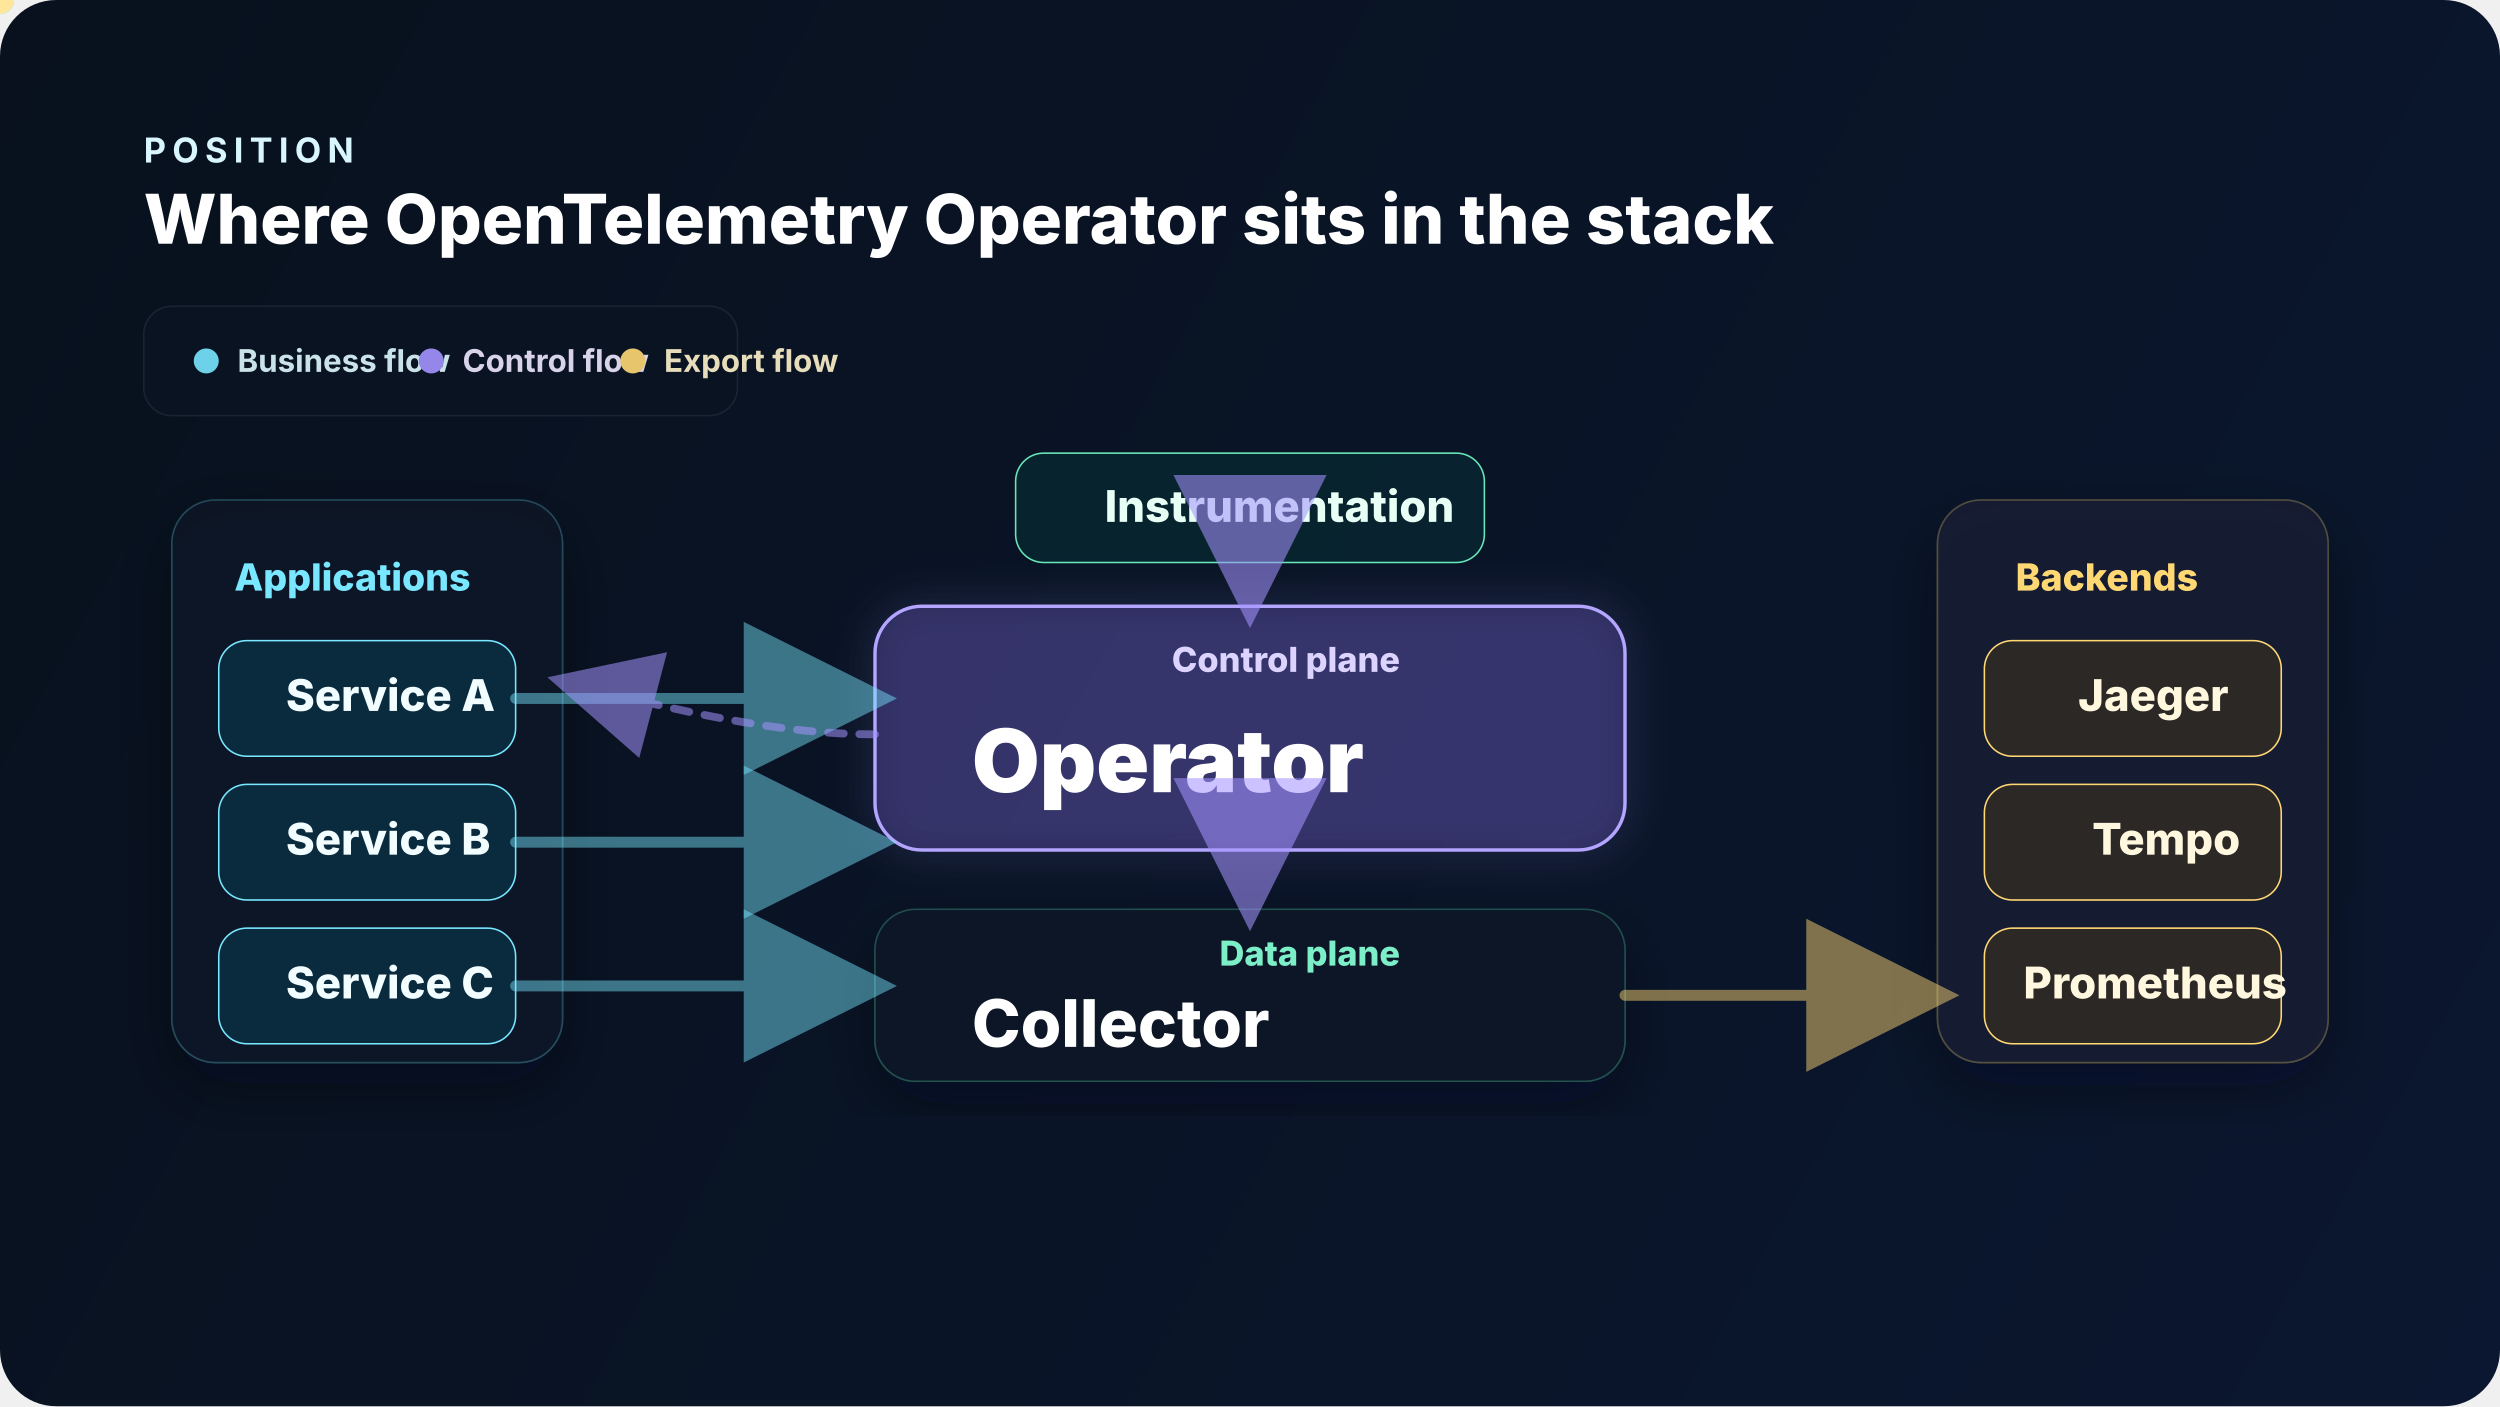
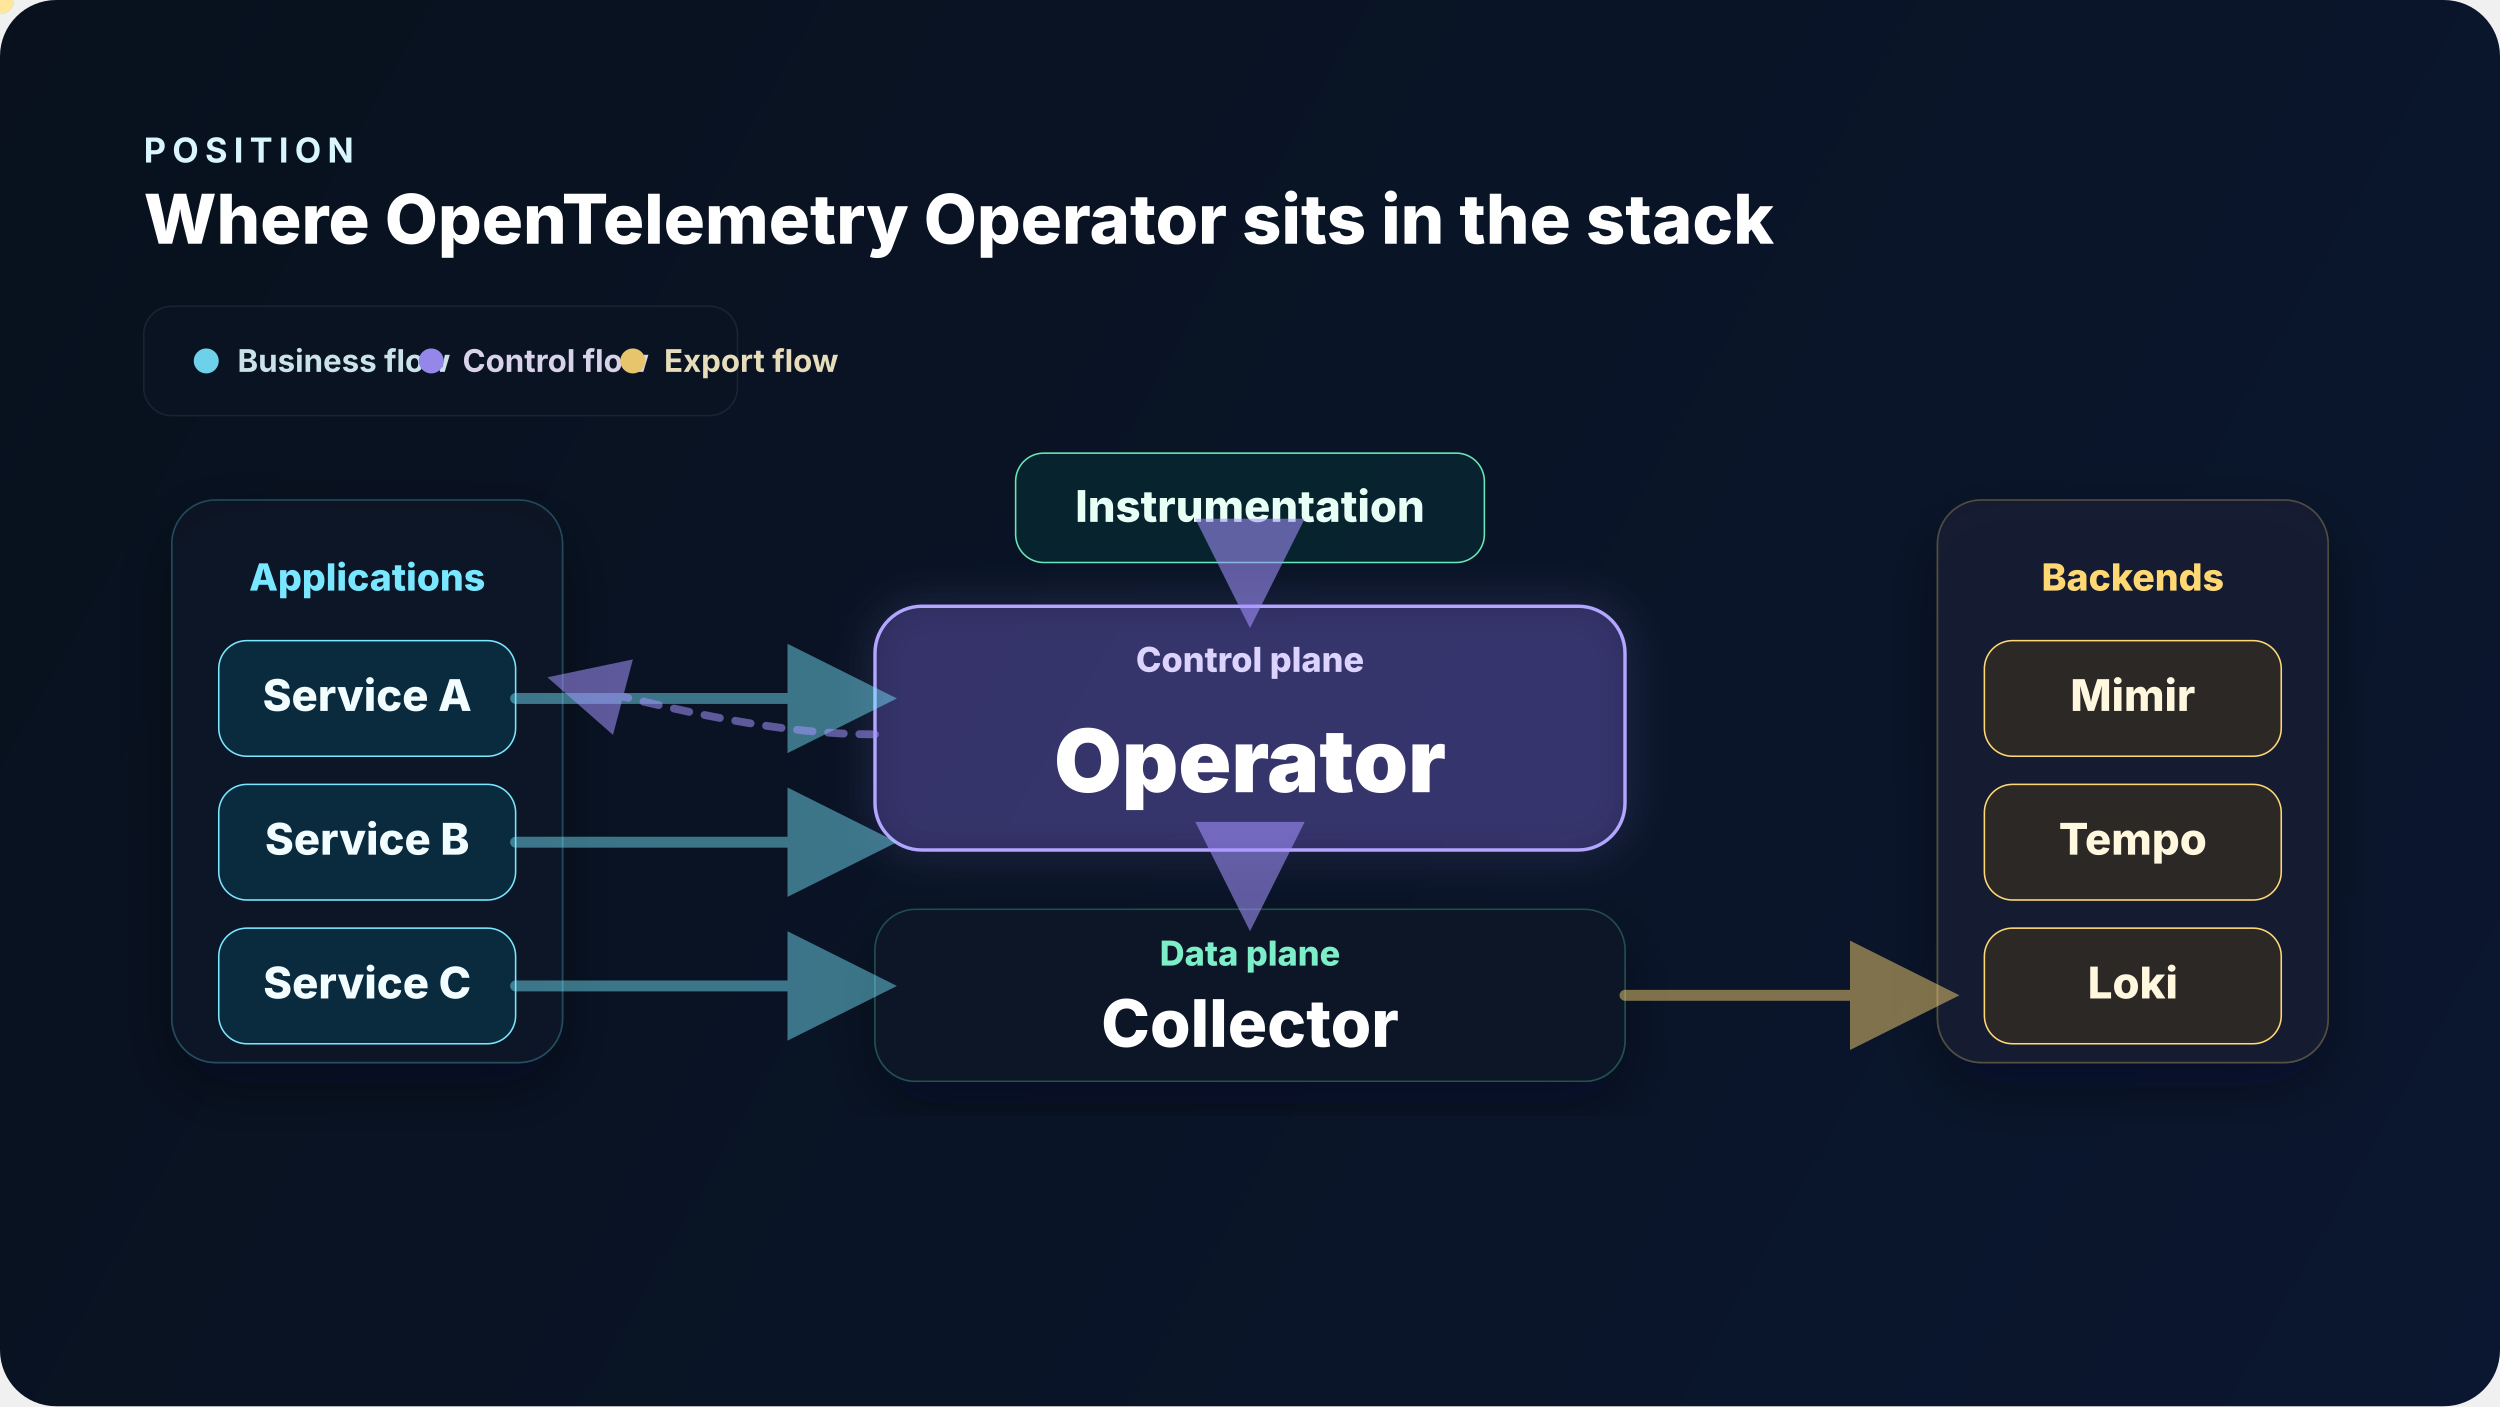
<svg xmlns="http://www.w3.org/2000/svg" width="1600" height="900" viewBox="0 0 1600 900" fill="none">
  <defs>
    <linearGradient id="bg" x1="0" y1="0" x2="1600" y2="900" gradientUnits="userSpaceOnUse">
      <stop offset="0" stop-color="#08111D" />
      <stop offset="1" stop-color="#0B1730" />
    </linearGradient>
    <filter id="shadow" x="-20%" y="-20%" width="140%" height="140%">
      <feDropShadow dx="0" dy="16" stdDeviation="20" flood-color="#000814" flood-opacity="0.42" />
    </filter>
    <filter id="glow" x="-50%" y="-50%" width="200%" height="200%">
      <feDropShadow dx="0" dy="0" stdDeviation="14" flood-color="#A493FF" flood-opacity="0.34" />
    </filter>
-     <marker id="arrowBlue" markerWidth="14" markerHeight="14" refX="12" refY="7" orient="auto">
-       <path d="M0 0L14 7L0 14Z" fill="#78E7FF" />
+     <marker id="arrowBlue" markerWidth="10" markerHeight="10" refX="8" refY="5" orient="auto">
+       <path d="M0 0L10 5L0 10Z" fill="#78E7FF" />
    </marker>
-     <marker id="arrowPurple" markerWidth="14" markerHeight="14" refX="12" refY="7" orient="auto">
-       <path d="M0 0L14 7L0 14Z" fill="#A493FF" />
+     <marker id="arrowPurple" markerWidth="10" markerHeight="10" refX="8" refY="5" orient="auto">
+       <path d="M0 0L10 5L0 10Z" fill="#A493FF" />
    </marker>
-     <marker id="arrowAmber" markerWidth="14" markerHeight="14" refX="12" refY="7" orient="auto">
-       <path d="M0 0L14 7L0 14Z" fill="#FFD874" />
+     <marker id="arrowAmber" markerWidth="10" markerHeight="10" refX="8" refY="5" orient="auto">
+       <path d="M0 0L10 5L0 10Z" fill="#FFD874" />
    </marker>
  </defs>
  <rect width="1600" height="900" rx="36" fill="url(#bg)" />
  <text x="92" y="104" fill="#D9F6FF" font-size="22" font-family="Inter, Arial, sans-serif" font-weight="700" letter-spacing="4">POSITION</text>
  <text x="92" y="156" fill="#FFFFFF" font-size="44" font-family="Inter, Arial, sans-serif" font-weight="820">Where OpenTelemetry Operator sits in the stack</text>
  <g opacity="0.9">
    <rect x="92" y="196" width="380" height="70" rx="18" fill="rgba(11,20,34,0.88)" stroke="rgba(255,255,255,0.08)" />
    <circle cx="132" cy="231" r="8" fill="#78E7FF" />
    <text x="152" y="238" fill="#DFF9FF" font-size="20" font-family="Inter, Arial, sans-serif" font-weight="700">Business flow</text>
    <circle cx="276" cy="231" r="8" fill="#A493FF" />
    <text x="296" y="238" fill="#EEE8FF" font-size="20" font-family="Inter, Arial, sans-serif" font-weight="700">Control flow</text>
    <circle cx="405" cy="231" r="8" fill="#FFD874" />
    <text x="425" y="238" fill="#FFF3CC" font-size="20" font-family="Inter, Arial, sans-serif" font-weight="700">Export flow</text>
  </g>
  <rect x="110" y="320" width="250" height="360" rx="28" fill="rgba(10,24,40,0.92)" stroke="rgba(120,231,255,0.24)" filter="url(#shadow)" />
-   <text x="150" y="378" fill="#78E7FF" font-size="24" font-family="Inter, Arial, sans-serif" font-weight="780">Applications</text>
+   <text x="235" y="378" fill="#78E7FF" font-size="24" font-family="Inter, Arial, sans-serif" font-weight="780" text-anchor="middle">Applications</text>
  <rect x="140" y="410" width="190" height="74" rx="18" fill="rgba(8,61,86,0.52)" stroke="#78E7FF" />
-   <text x="183" y="455" fill="#F1FDFF" font-size="28" font-family="Inter, Arial, sans-serif" font-weight="820">Service A</text>
+   <text x="235" y="455" fill="#F1FDFF" font-size="28" font-family="Inter, Arial, sans-serif" font-weight="820" text-anchor="middle">Service A</text>
  <rect x="140" y="502" width="190" height="74" rx="18" fill="rgba(8,61,86,0.52)" stroke="#78E7FF" />
-   <text x="183" y="547" fill="#F1FDFF" font-size="28" font-family="Inter, Arial, sans-serif" font-weight="820">Service B</text>
+   <text x="235" y="547" fill="#F1FDFF" font-size="28" font-family="Inter, Arial, sans-serif" font-weight="820" text-anchor="middle">Service B</text>
  <rect x="140" y="594" width="190" height="74" rx="18" fill="rgba(8,61,86,0.52)" stroke="#78E7FF" />
-   <text x="183" y="639" fill="#F1FDFF" font-size="28" font-family="Inter, Arial, sans-serif" font-weight="820">Service C</text>
+   <text x="235" y="639" fill="#F1FDFF" font-size="28" font-family="Inter, Arial, sans-serif" font-weight="820" text-anchor="middle">Service C</text>
  <rect x="650" y="290" width="300" height="70" rx="18" fill="rgba(7,77,69,0.28)" stroke="#67E7B7" />
-   <text x="707" y="334" fill="#E8FFF5" font-size="28" font-family="Inter, Arial, sans-serif" font-weight="820">Instrumentation</text>
+   <text x="800" y="334" fill="#E8FFF5" font-size="28" font-family="Inter, Arial, sans-serif" font-weight="820" text-anchor="middle">Instrumentation</text>
  <g filter="url(#glow)">
    <rect x="560" y="388" width="480" height="156" rx="30" fill="rgba(88,69,170,0.38)" stroke="#B4A6FF" stroke-width="2.2" />
  </g>
-   <text x="896" y="430" fill="#DCD4FF" font-size="22" font-family="Inter, Arial, sans-serif" font-weight="760" text-anchor="end">Control plane</text>
-   <text x="622" y="507" fill="#FFFFFF" font-size="56" font-family="Inter, Arial, sans-serif" font-weight="860">Operator</text>
+   <text x="800" y="430" fill="#DCD4FF" font-size="22" font-family="Inter, Arial, sans-serif" font-weight="760" text-anchor="middle">Control plane</text>
+   <text x="800" y="507" fill="#FFFFFF" font-size="56" font-family="Inter, Arial, sans-serif" font-weight="860" text-anchor="middle">Operator</text>
  <rect x="560" y="582" width="480" height="110" rx="26" fill="rgba(10,22,38,0.94)" stroke="rgba(103,231,183,0.26)" filter="url(#shadow)" />
-   <text x="896" y="618" fill="#7DEFC8" font-size="22" font-family="Inter, Arial, sans-serif" font-weight="760" text-anchor="end">Data plane</text>
-   <text x="622" y="670" fill="#FFFFFF" font-size="42" font-family="Inter, Arial, sans-serif" font-weight="840">Collector</text>
+   <text x="800" y="618" fill="#7DEFC8" font-size="22" font-family="Inter, Arial, sans-serif" font-weight="760" text-anchor="middle">Data plane</text>
+   <text x="800" y="670" fill="#FFFFFF" font-size="42" font-family="Inter, Arial, sans-serif" font-weight="840" text-anchor="middle">Collector</text>
  <rect x="1240" y="320" width="250" height="360" rx="28" fill="rgba(24,31,50,0.94)" stroke="rgba(255,216,116,0.26)" filter="url(#shadow)" />
-   <text x="1290" y="378" fill="#FFD874" font-size="24" font-family="Inter, Arial, sans-serif" font-weight="780">Backends</text>
+   <text x="1365" y="378" fill="#FFD874" font-size="24" font-family="Inter, Arial, sans-serif" font-weight="780" text-anchor="middle">Backends</text>
  <rect x="1270" y="410" width="190" height="74" rx="18" fill="rgba(88,67,15,0.34)" stroke="#FFD874" />
-   <text x="1330" y="455" fill="#FFF8DE" font-size="28" font-family="Inter, Arial, sans-serif" font-weight="820">Jaeger</text>
+   <text x="1365" y="455" fill="#FFF8DE" font-size="28" font-family="Inter, Arial, sans-serif" font-weight="820" text-anchor="middle">Mimir</text>
  <rect x="1270" y="502" width="190" height="74" rx="18" fill="rgba(88,67,15,0.34)" stroke="#FFD874" />
-   <text x="1339" y="547" fill="#FFF8DE" font-size="28" font-family="Inter, Arial, sans-serif" font-weight="820">Tempo</text>
+   <text x="1365" y="547" fill="#FFF8DE" font-size="28" font-family="Inter, Arial, sans-serif" font-weight="820" text-anchor="middle">Tempo</text>
  <rect x="1270" y="594" width="190" height="74" rx="18" fill="rgba(88,67,15,0.34)" stroke="#FFD874" />
-   <text x="1295" y="639" fill="#FFF8DE" font-size="28" font-family="Inter, Arial, sans-serif" font-weight="820">Prometheus</text>
+   <text x="1365" y="639" fill="#FFF8DE" font-size="28" font-family="Inter, Arial, sans-serif" font-weight="820" text-anchor="middle">Loki</text>
  <path d="M330 447H560" stroke="#78E7FF" stroke-width="7" stroke-linecap="round" marker-end="url(#arrowBlue)" opacity="0.46" />
  <path d="M330 539H560" stroke="#78E7FF" stroke-width="7" stroke-linecap="round" marker-end="url(#arrowBlue)" opacity="0.46" />
  <path d="M330 631H560" stroke="#78E7FF" stroke-width="7" stroke-linecap="round" marker-end="url(#arrowBlue)" opacity="0.46" />
  <path d="M800 360V388" stroke="#A493FF" stroke-width="7" stroke-linecap="round" marker-end="url(#arrowPurple)" opacity="0.56" />
  <path d="M800 544V582" stroke="#A493FF" stroke-width="7" stroke-linecap="round" marker-end="url(#arrowPurple)" opacity="0.56" />
  <path d="M560 470C500 470 436 456 360 436" stroke="#A493FF" stroke-width="5" stroke-dasharray="10 10" stroke-linecap="round" marker-end="url(#arrowPurple)" opacity="0.54" />
  <path d="M1040 637H1240" stroke="#FFD874" stroke-width="7" stroke-linecap="round" marker-end="url(#arrowAmber)" opacity="0.48" />
  <circle r="9" fill="#90EEFF">
    <animateMotion dur="3.1s" repeatCount="indefinite" path="M330 447H560" />
  </circle>
  <circle r="9" fill="#90EEFF" opacity="0.62">
    <animateMotion dur="3.1s" begin="1.0s" repeatCount="indefinite" path="M330 447H560" />
  </circle>
  <circle r="9" fill="#90EEFF">
    <animateMotion dur="3.5s" repeatCount="indefinite" path="M330 539H560" />
  </circle>
  <circle r="9" fill="#90EEFF" opacity="0.62">
    <animateMotion dur="3.5s" begin="1.1s" repeatCount="indefinite" path="M330 539H560" />
  </circle>
  <circle r="9" fill="#90EEFF">
    <animateMotion dur="3.9s" repeatCount="indefinite" path="M330 631H560" />
  </circle>
  <circle r="9" fill="#90EEFF" opacity="0.62">
    <animateMotion dur="3.9s" begin="1.2s" repeatCount="indefinite" path="M330 631H560" />
  </circle>
  <circle r="8" fill="#C7BCFF">
    <animateMotion dur="2.7s" repeatCount="indefinite" path="M800 360V388" />
  </circle>
  <circle r="8" fill="#C7BCFF">
    <animateMotion dur="3.0s" repeatCount="indefinite" path="M800 544V582" />
  </circle>
  <circle r="8" fill="#C7BCFF" opacity="0.78">
    <animateMotion dur="4.0s" repeatCount="indefinite" path="M560 470C500 470 436 456 360 436" />
  </circle>
  <circle r="9" fill="#FFE69A">
    <animateMotion dur="4.2s" repeatCount="indefinite" path="M1040 637H1240" />
  </circle>
  <circle r="9" fill="#FFE69A" opacity="0.6">
    <animateMotion dur="4.2s" begin="1.6s" repeatCount="indefinite" path="M1040 637H1240" />
  </circle>
</svg>
